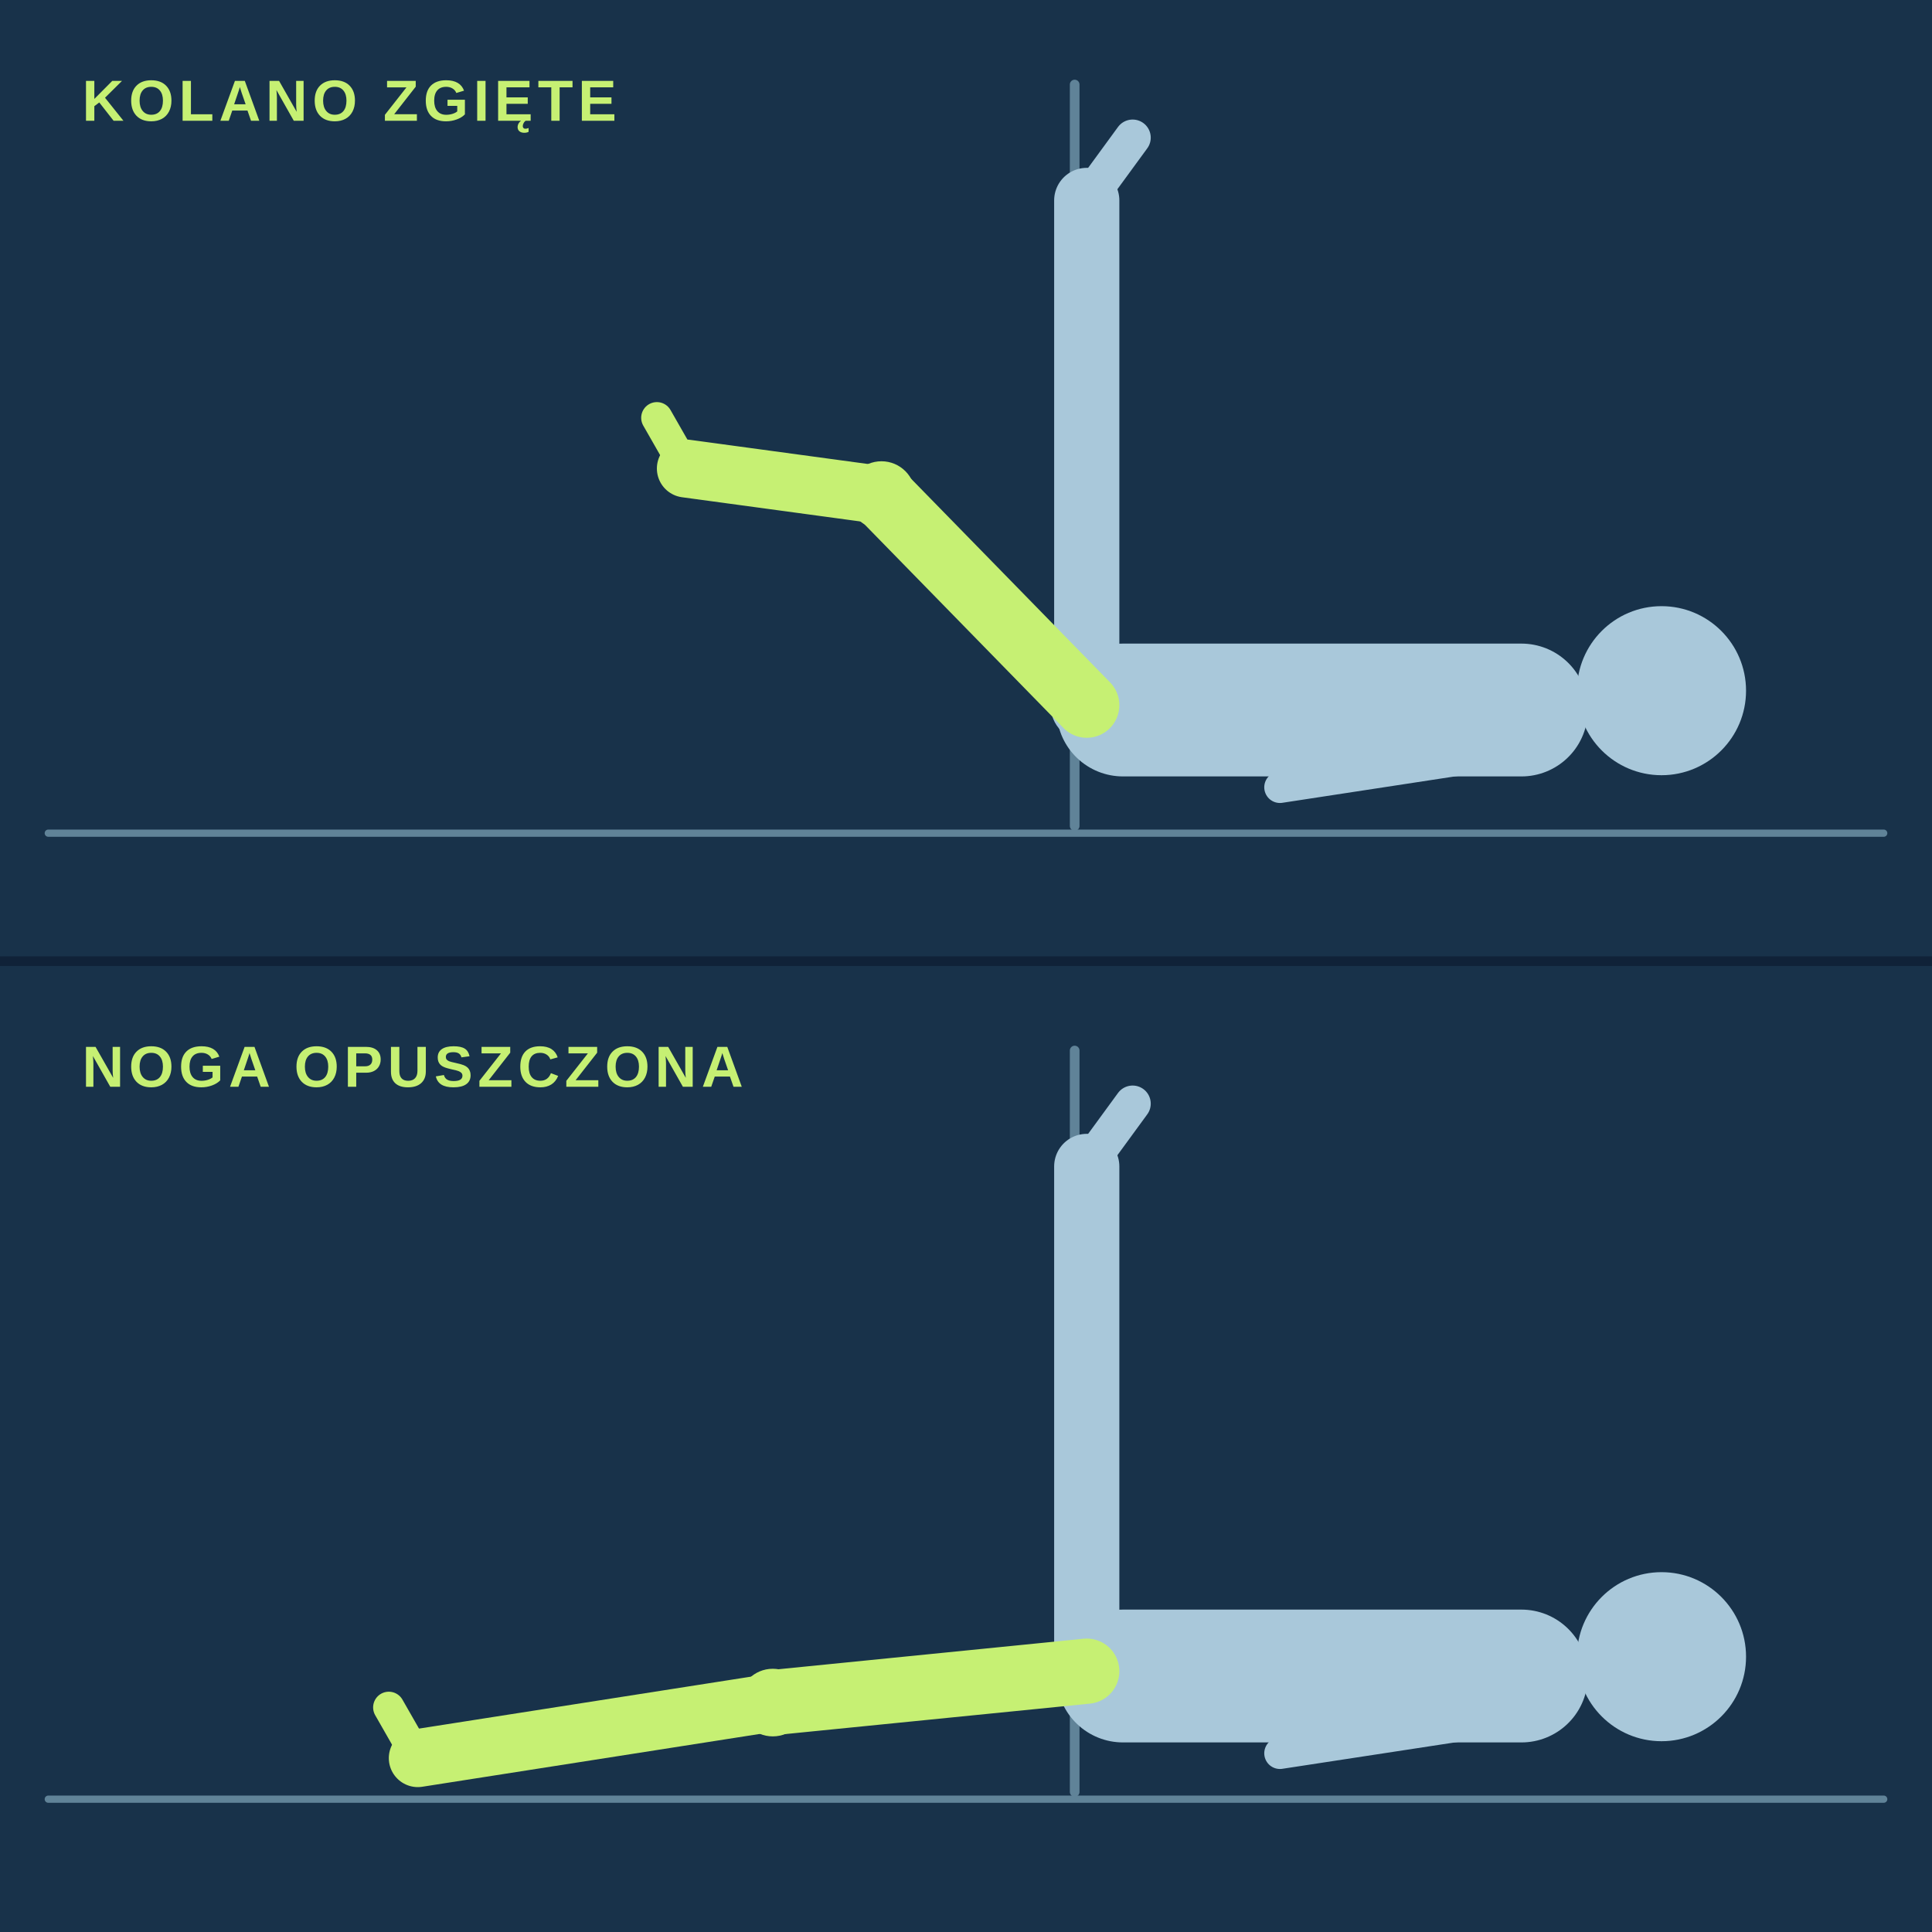
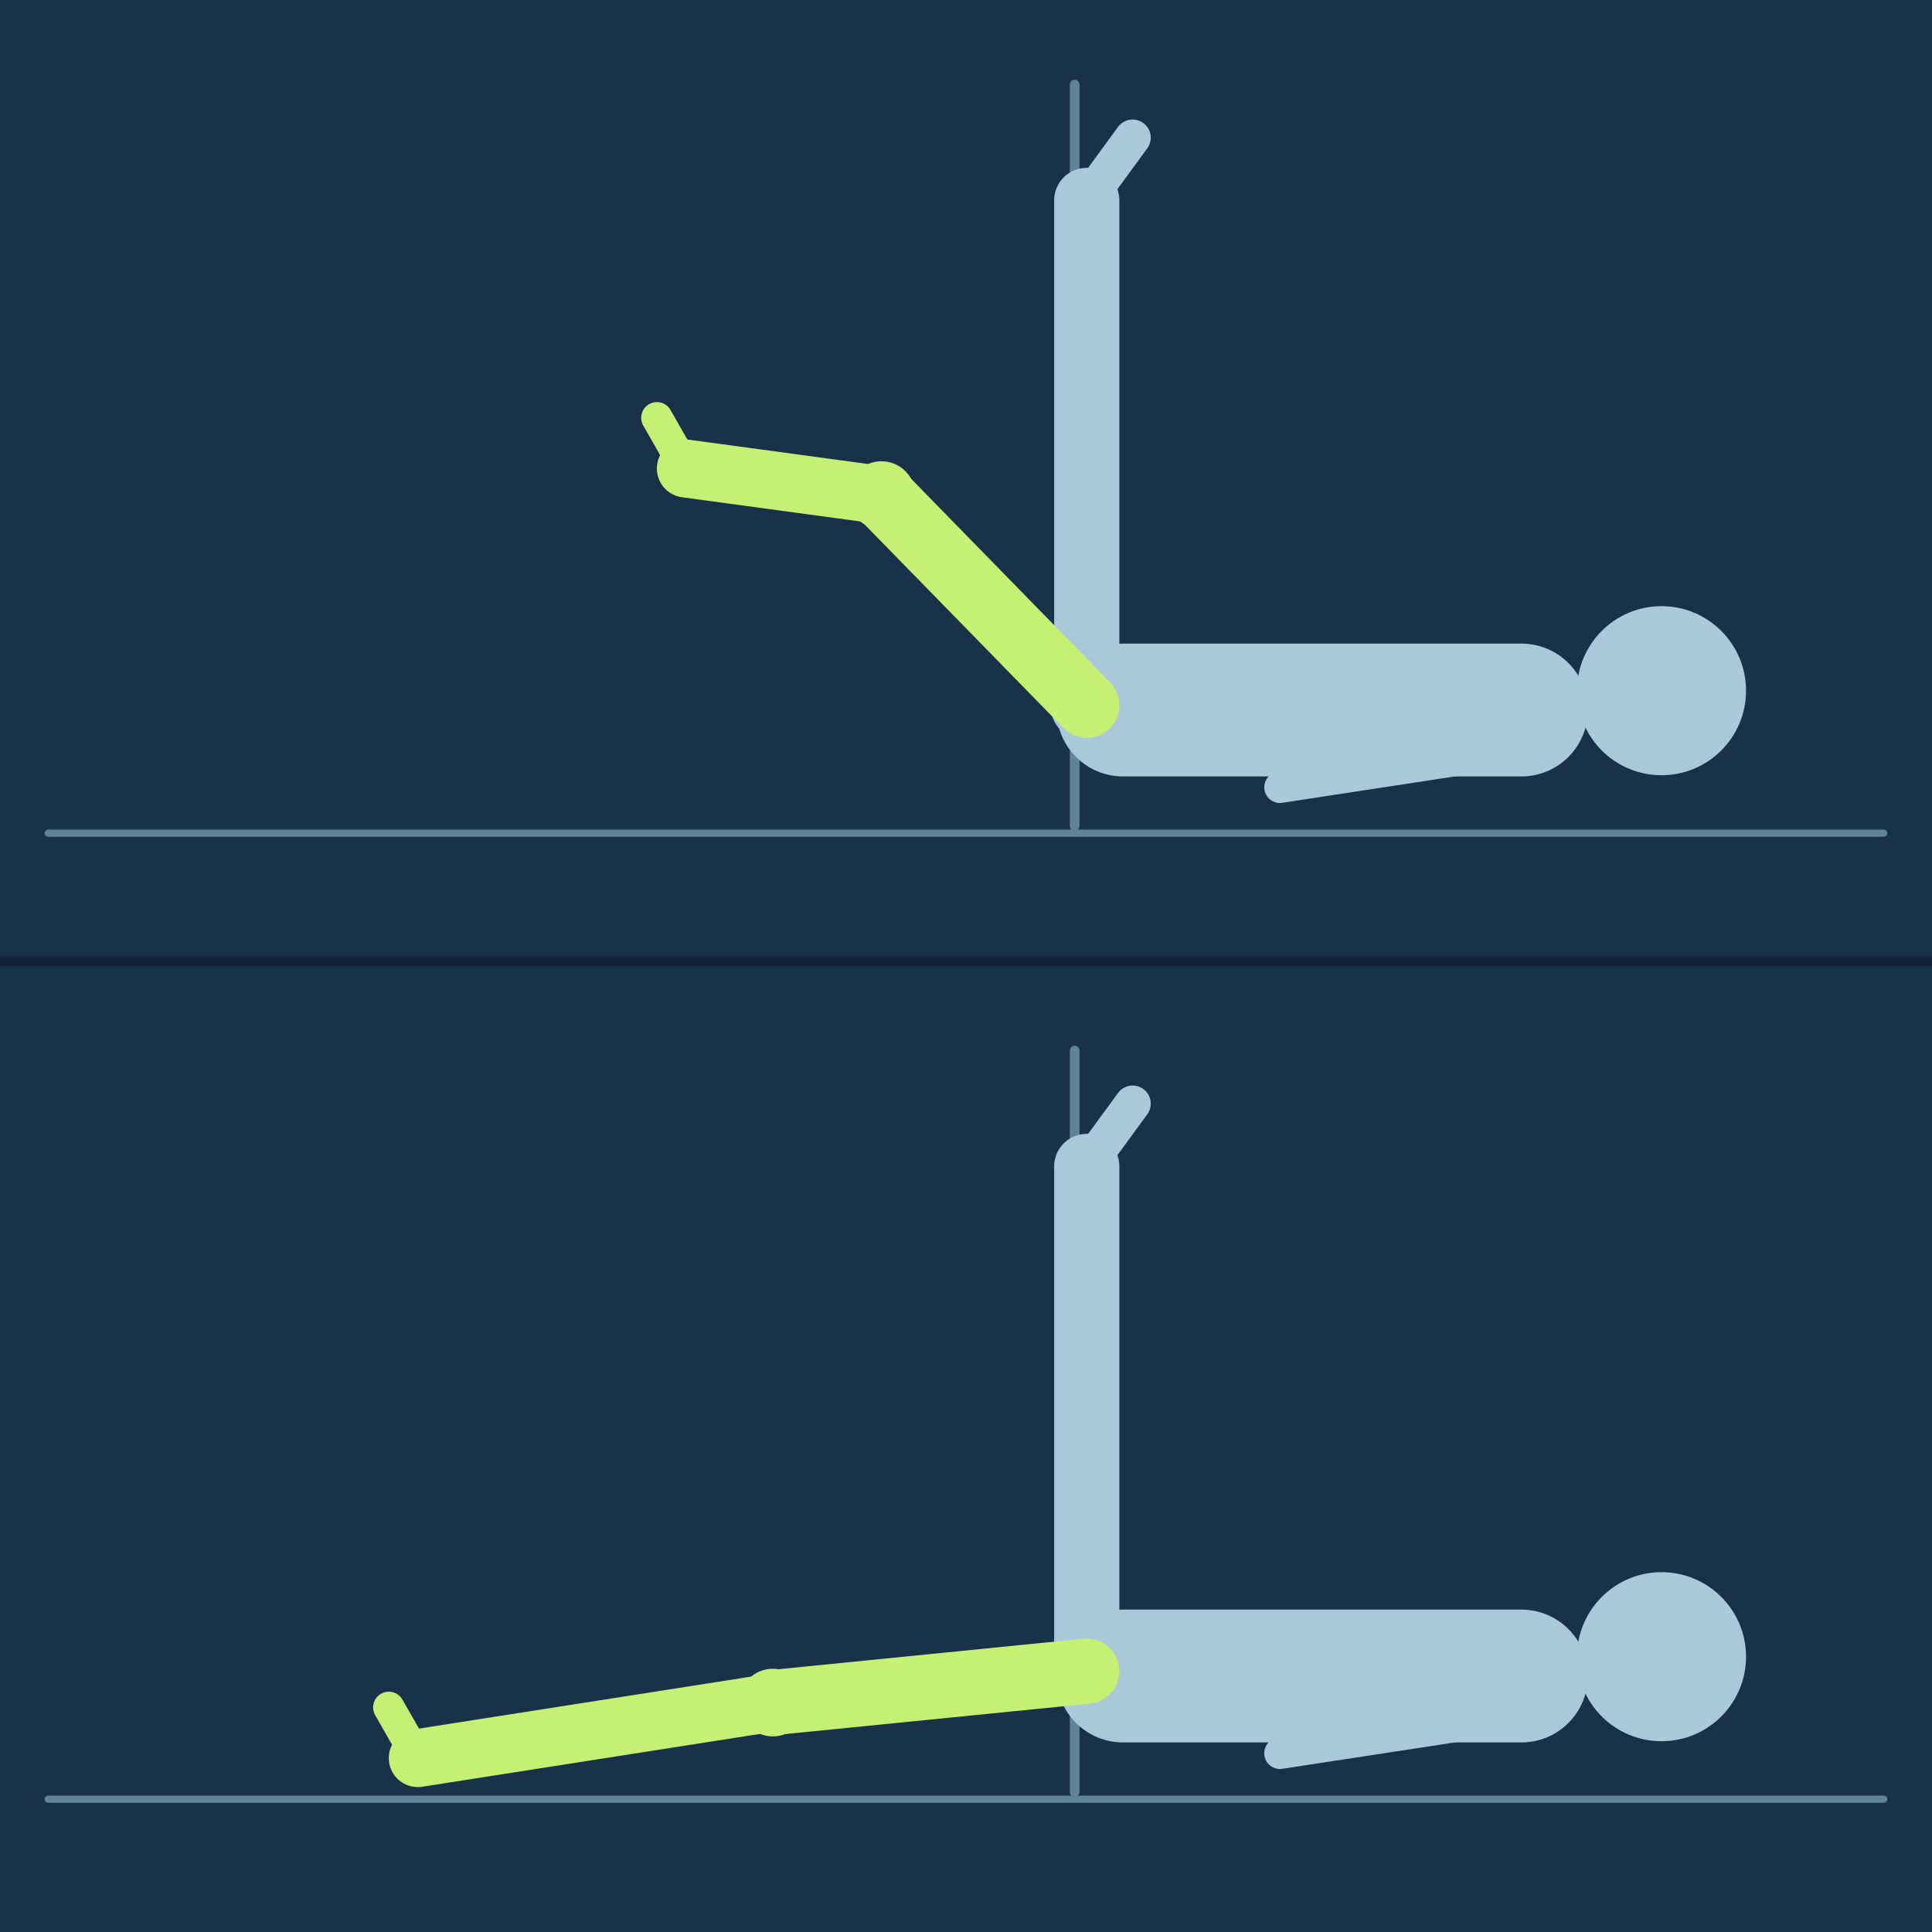
<svg xmlns="http://www.w3.org/2000/svg" viewBox="0 0 800 800" role="img">
  <g transform="translate(0 0)">
    <rect width="800" height="400" fill="#18324a" />
    <line x1="20" y1="345" x2="780" y2="345" stroke="#608398" stroke-width="3" stroke-linecap="round" />
    <line x1="445" y1="35" x2="445" y2="342" stroke="#608398" stroke-width="4" stroke-linecap="round" />
    <line x1="465" y1="294" x2="630" y2="294" stroke="#a9c8da" stroke-width="55" stroke-linecap="round" />
    <circle cx="688" cy="286" r="35" fill="#a9c8da" />
    <line x1="615" y1="313" x2="530" y2="326" stroke="#a9c8da" stroke-width="13" stroke-linecap="round" />
    <line x1="450" y1="292" x2="450" y2="83" stroke="#a9c8da" stroke-width="27" stroke-linecap="round" />
    <line x1="450" y1="83" x2="469" y2="57" stroke="#a9c8da" stroke-width="15" stroke-linecap="round" />
    <circle cx="450" cy="292" r="15" fill="#a9c8da" />
    <line x1="450" y1="292" x2="365" y2="205" stroke="#c6f073" stroke-width="27" stroke-linecap="round" />
    <circle cx="365" cy="205" r="14" fill="#c6f073" />
    <line x1="365" y1="205" x2="284" y2="194" stroke="#c6f073" stroke-width="24" stroke-linecap="round" />
    <line x1="284" y1="194" x2="272" y2="173" stroke="#c6f073" stroke-width="13" stroke-linecap="round" />
-     <text x="34" y="50" fill="#c6f073" font-family="Arial,sans-serif" font-weight="700" font-size="24" letter-spacing="2">KOLANO ZGIĘTE</text>
  </g>
  <rect y="396" width="800" height="8" fill="#102238" />
  <g transform="translate(0 400)">
    <rect width="800" height="400" fill="#18324a" />
    <line x1="20" y1="345" x2="780" y2="345" stroke="#608398" stroke-width="3" stroke-linecap="round" />
    <line x1="445" y1="35" x2="445" y2="342" stroke="#608398" stroke-width="4" stroke-linecap="round" />
    <line x1="465" y1="294" x2="630" y2="294" stroke="#a9c8da" stroke-width="55" stroke-linecap="round" />
    <circle cx="688" cy="286" r="35" fill="#a9c8da" />
    <line x1="615" y1="313" x2="530" y2="326" stroke="#a9c8da" stroke-width="13" stroke-linecap="round" />
    <line x1="450" y1="292" x2="450" y2="83" stroke="#a9c8da" stroke-width="27" stroke-linecap="round" />
    <line x1="450" y1="83" x2="469" y2="57" stroke="#a9c8da" stroke-width="15" stroke-linecap="round" />
    <circle cx="450" cy="292" r="15" fill="#a9c8da" />
    <line x1="450" y1="292" x2="320" y2="305" stroke="#c6f073" stroke-width="27" stroke-linecap="round" />
    <circle cx="320" cy="305" r="14" fill="#c6f073" />
    <line x1="320" y1="305" x2="173" y2="328" stroke="#c6f073" stroke-width="24" stroke-linecap="round" />
    <line x1="173" y1="328" x2="161" y2="307" stroke="#c6f073" stroke-width="13" stroke-linecap="round" />
-     <text x="34" y="50" fill="#c6f073" font-family="Arial,sans-serif" font-weight="700" font-size="24" letter-spacing="2">NOGA OPUSZCZONA</text>
  </g>
</svg>
